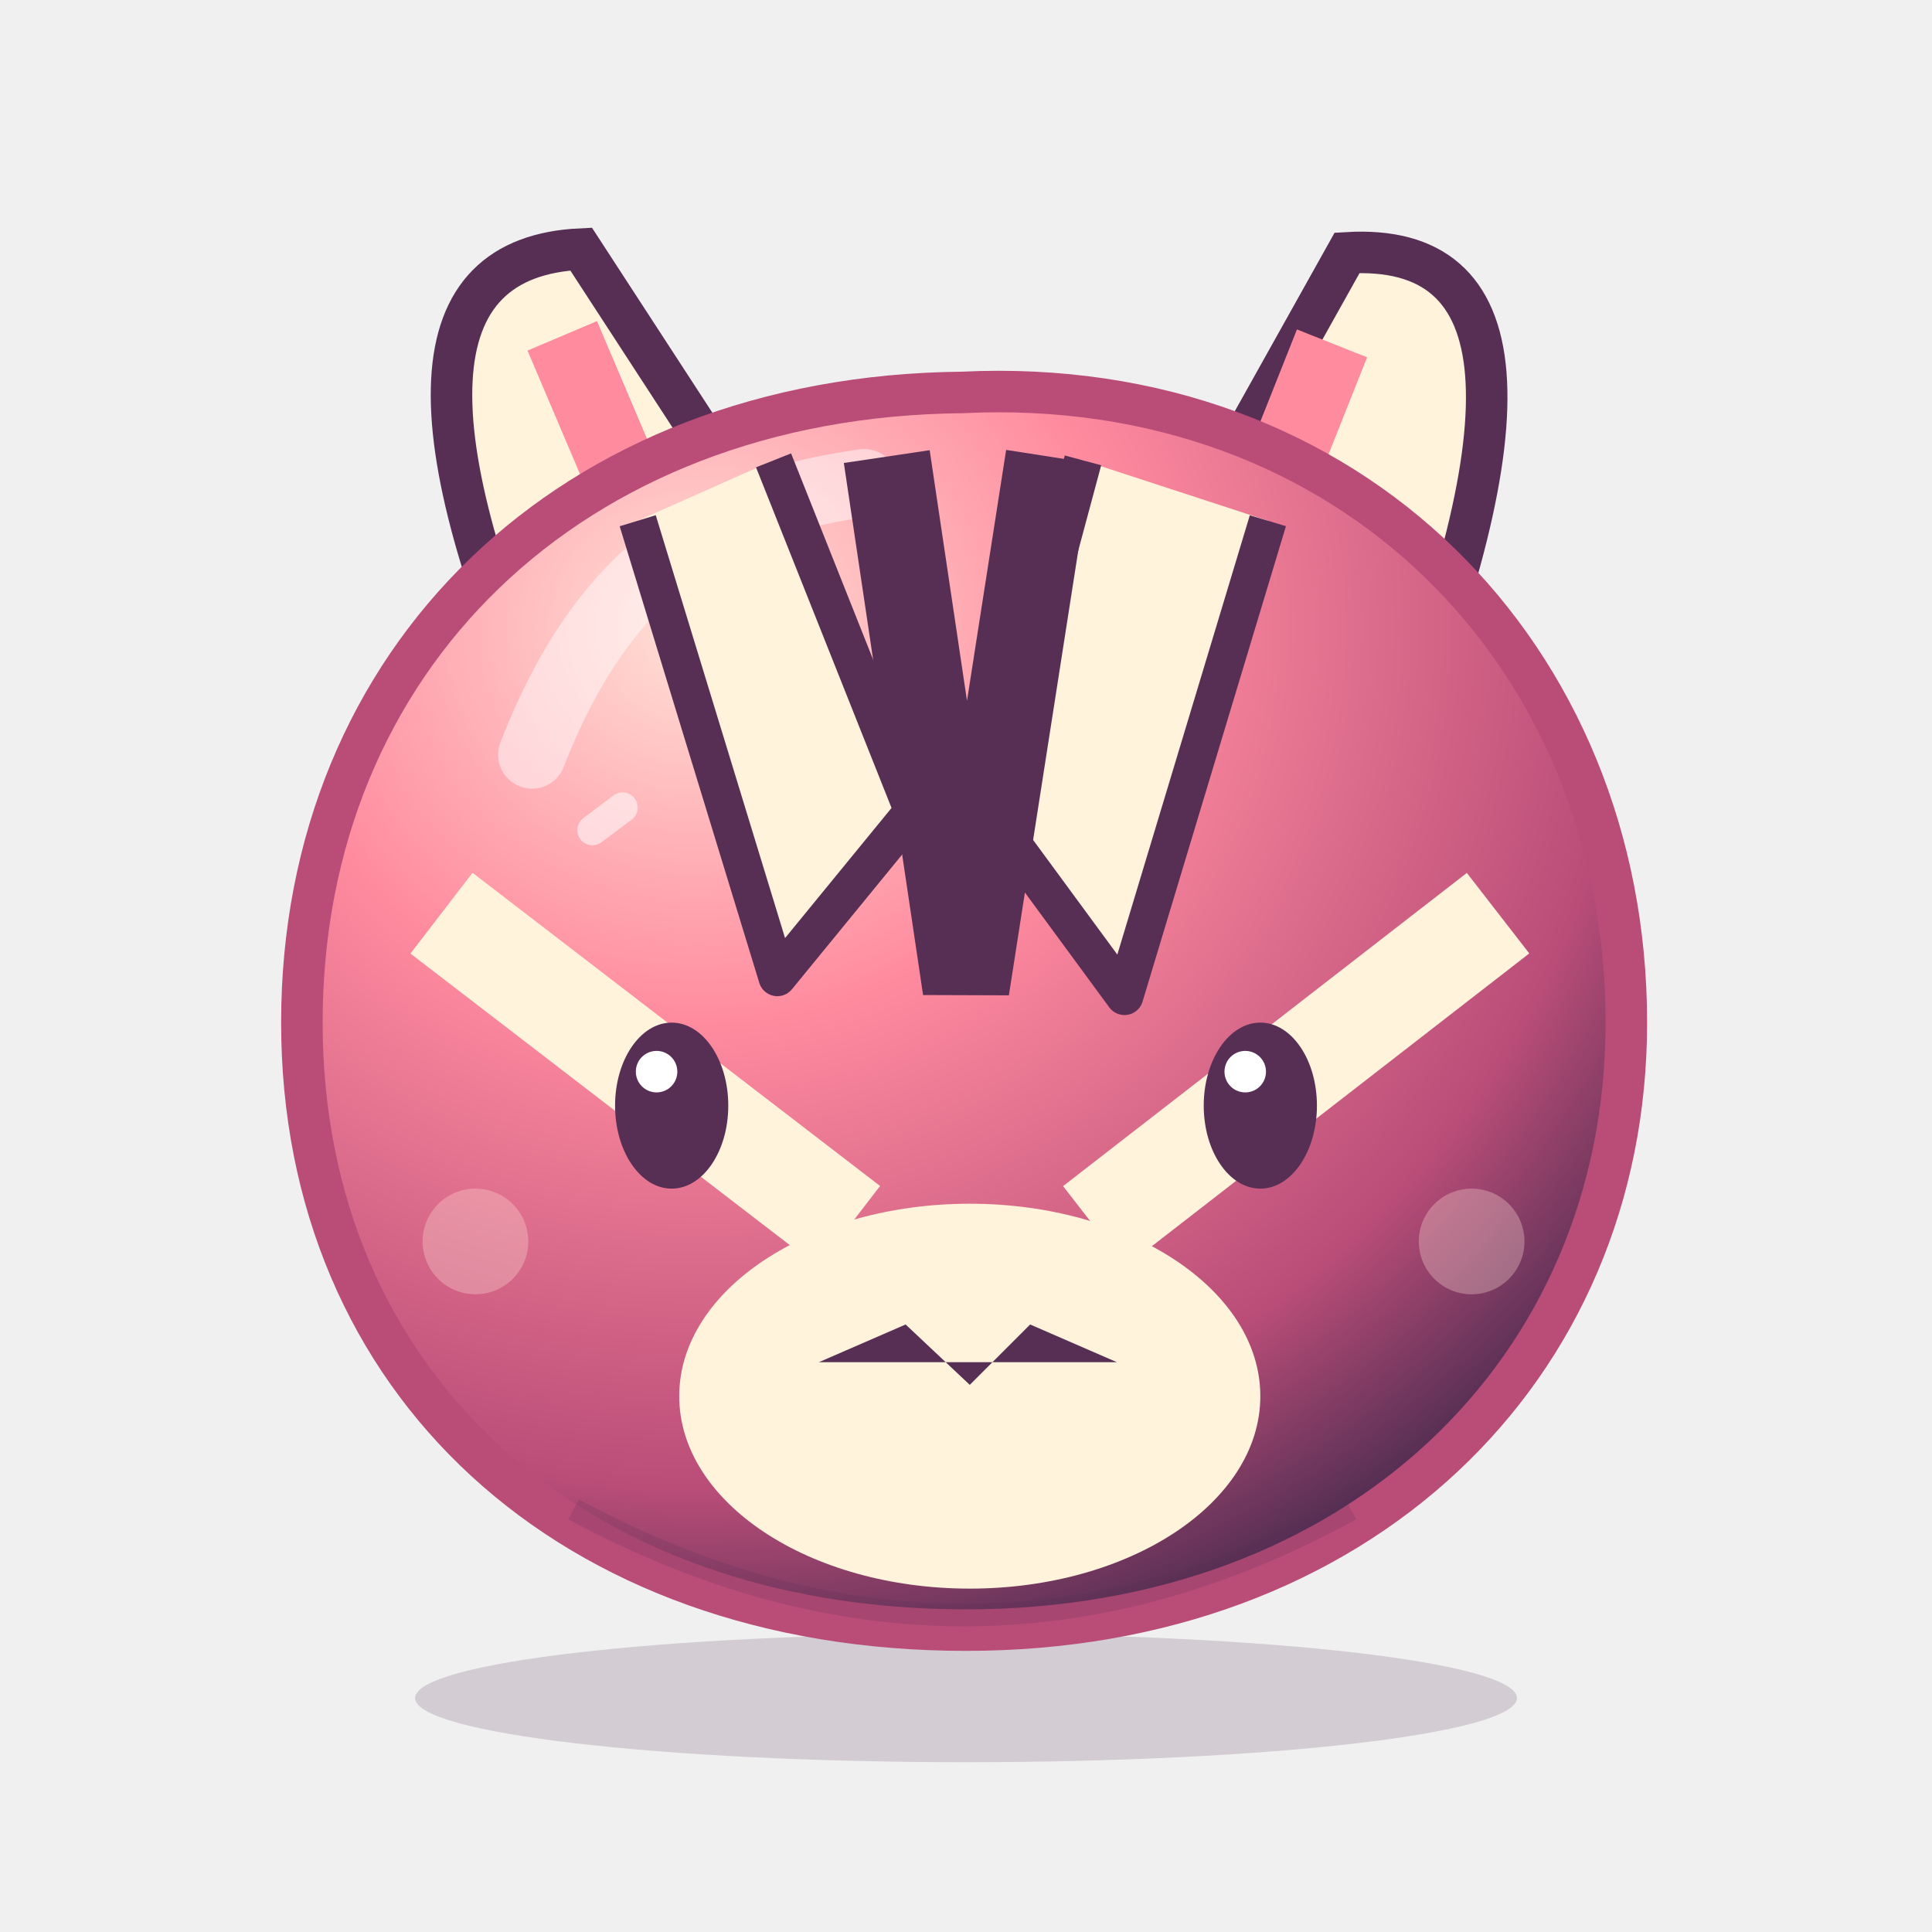
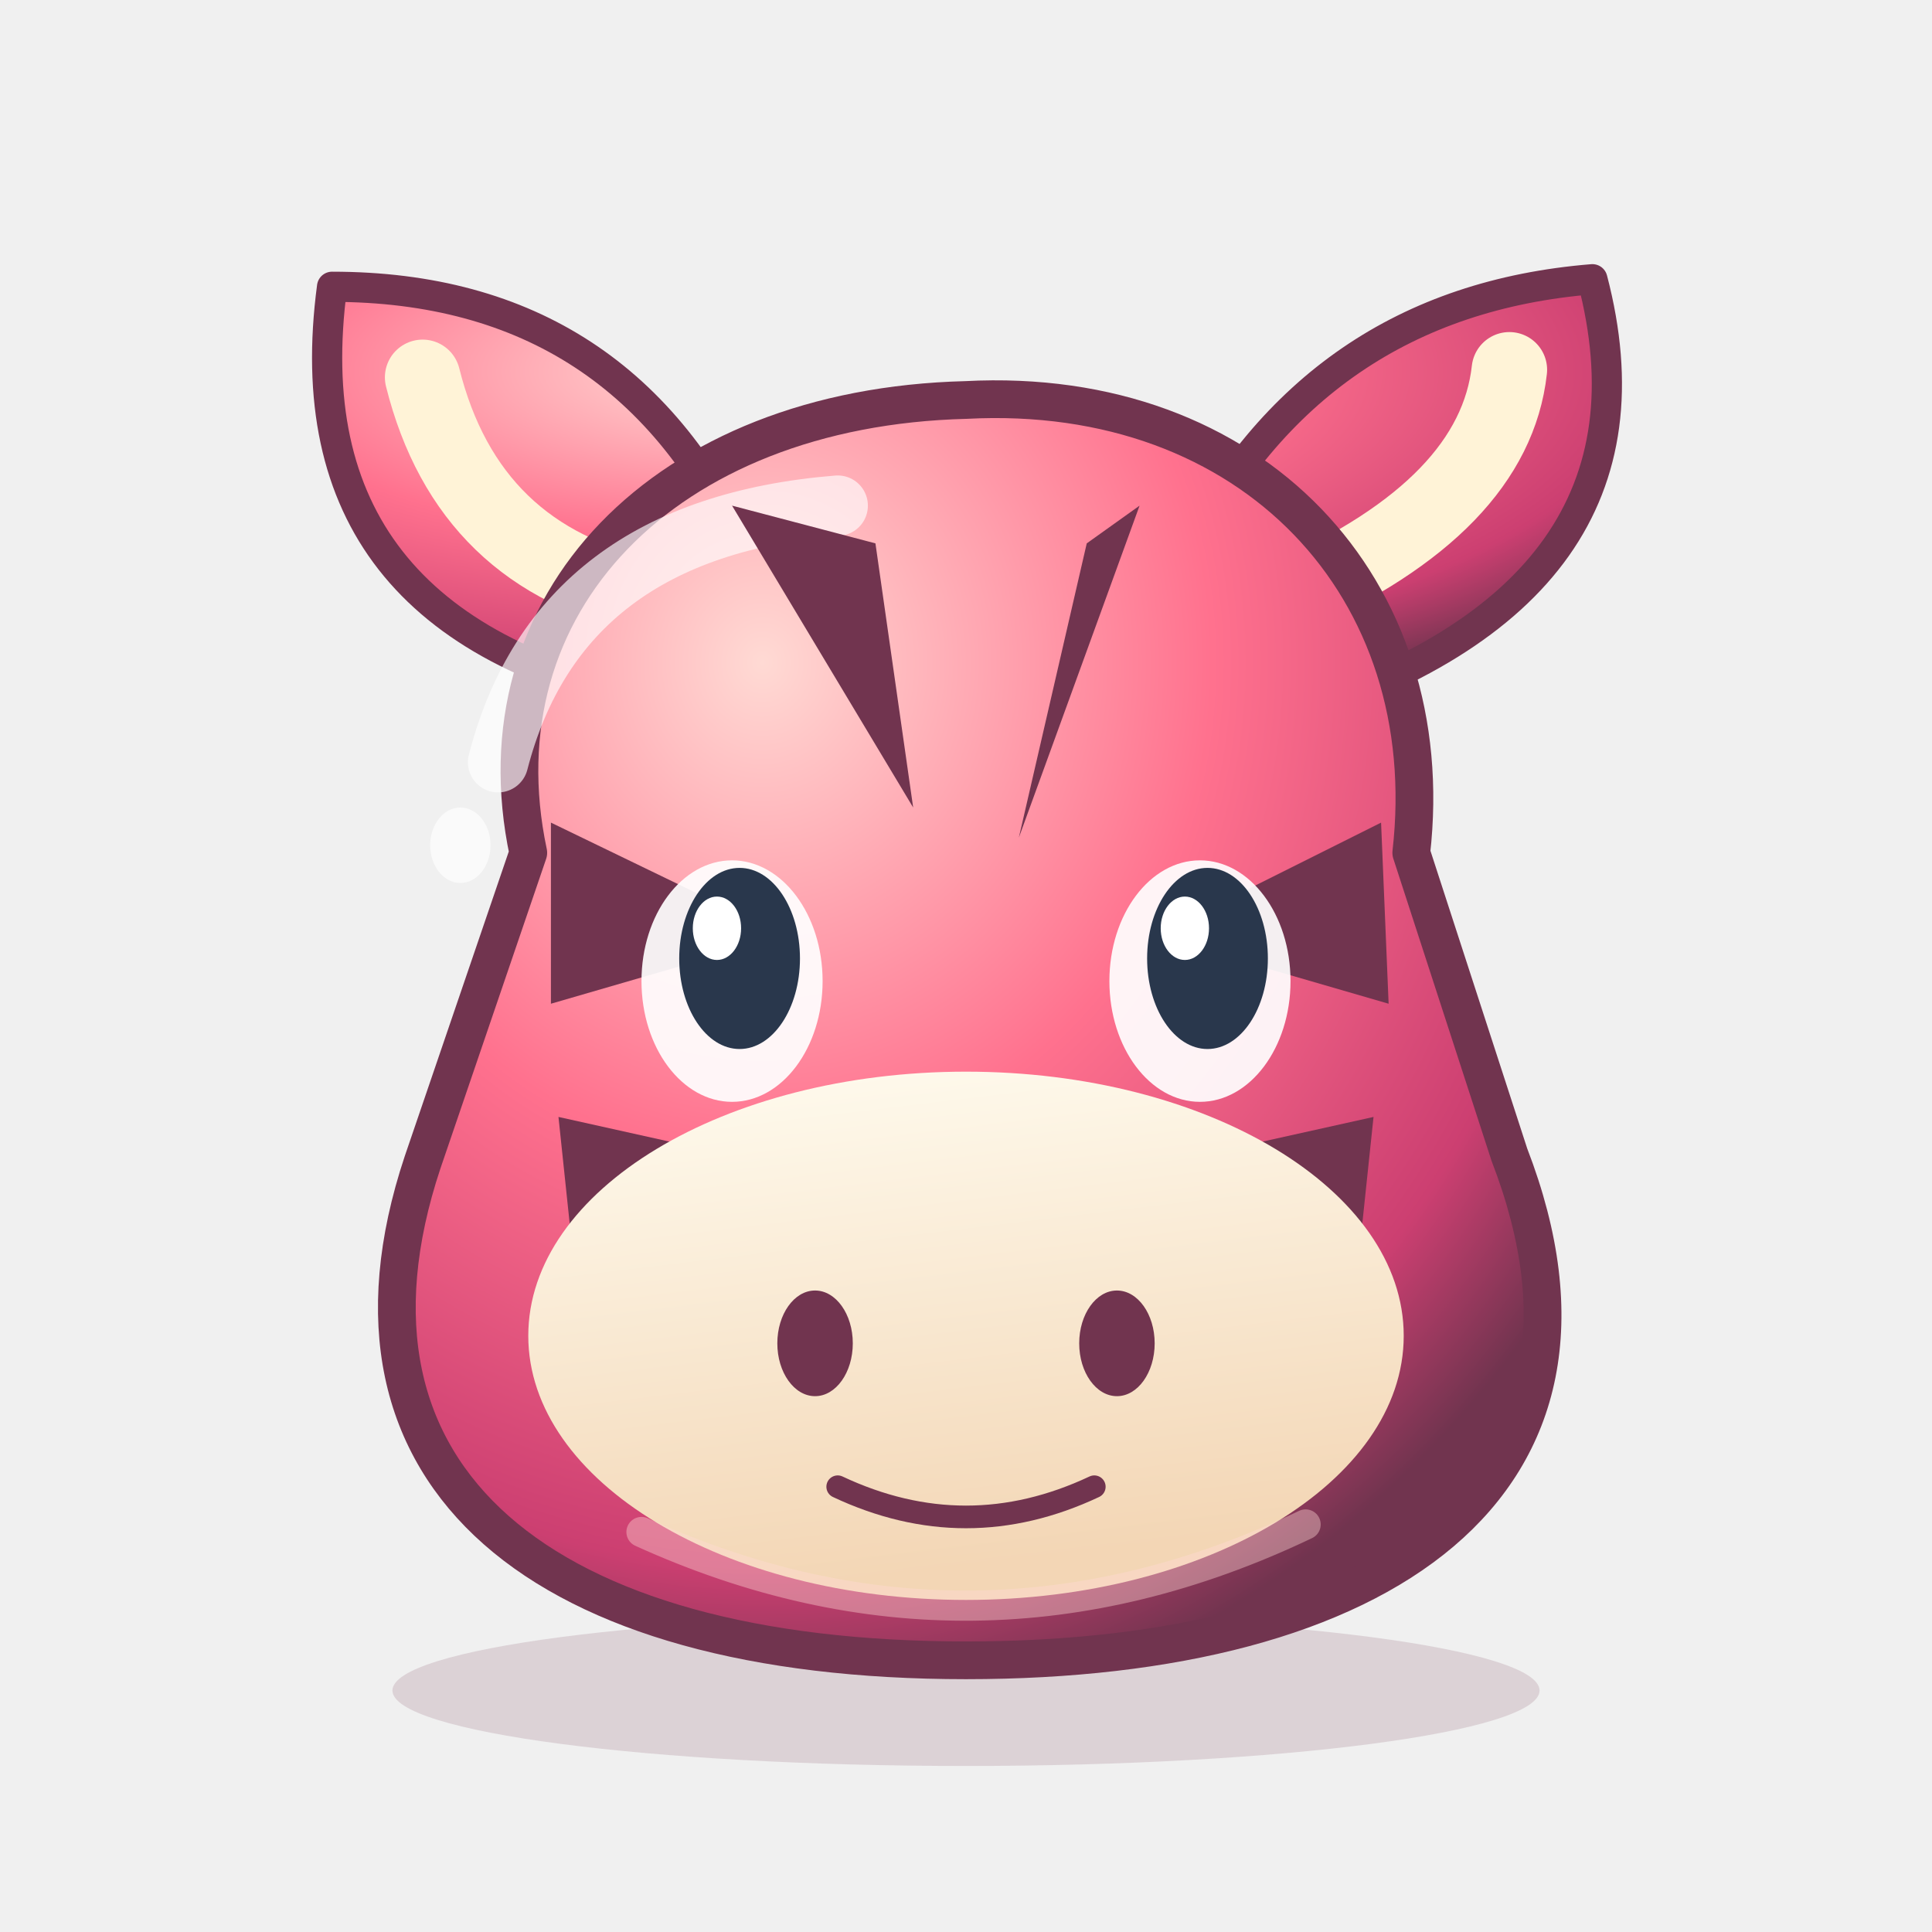
- <svg xmlns="http://www.w3.org/2000/svg" width="256" height="256" viewBox="0 0 512 512">
+ <svg xmlns="http://www.w3.org/2000/svg" width="256" height="256" viewBox="0 0 256 256">
  <defs>
-     <radialGradient id="coat" cx="30%" cy="19%" r="86%">
-       <stop stop-color="#FFE1D7" />
-       <stop offset=".37" stop-color="#FF8B9F" />
-       <stop offset=".81" stop-color="#B94D78" />
-       <stop offset="1" stop-color="#572F54" />
+     <radialGradient id="body" cx=".32" cy=".21" r=".85">
+       <stop stop-color="#FFDAD4" />
+       <stop offset=".46" stop-color="#FF718E" />
+       <stop offset=".84" stop-color="#CC3F71" />
+       <stop offset="1" stop-color="#71344F" />
    </radialGradient>
-     <radialGradient id="glow" cx="38%" cy="26%" r="68%">
-       <stop stop-color="#FFFFFF" stop-opacity=".34" />
-       <stop offset="1" stop-color="#FFFFFF" stop-opacity="0" />
-     </radialGradient>
+     <linearGradient id="cream" x2=".2" y2="1">
+       <stop stop-color="#FFFCF0" />
+       <stop offset="1" stop-color="#F3D6B5" />
+     </linearGradient>
+     <linearGradient id="gold" x2=".6" y2="1">
+       <stop stop-color="#FFF7B3" />
+       <stop offset=".5" stop-color="#FFC75F" />
+       <stop offset="1" stop-color="#D78338" />
+     </linearGradient>
  </defs>
-   <ellipse cx="256" cy="450" rx="146" ry="17" fill="#572F54" opacity=".19" />
-   <path d="M147 199Q89 69 154 66l82 126M286 194l71-127q68-4 11 136" fill="#FFF3DC" stroke="#572F54" stroke-width="11" />
-   <path d="M149 89l34 80m170-78-31 78" stroke="#FF8B9F" stroke-width="20" />
-   <path d="M255 104C358 99 431 174 431 271C431 363 360 432 256 432C151 432 80 366 80 271C80 175 151 105 255 104Z" fill="url(#coat)" stroke="#B94D78" stroke-width="11" />
-   <path d="M141 200C162 146 194 133 229 128" stroke="#FFFFFF" stroke-opacity=".48" stroke-width="18" fill="none" stroke-linecap="round" />
-   <path d="M157 220L165 214" stroke="#FFFFFF" stroke-width="8" stroke-linecap="round" opacity=".55" />
-   <path d="M205 122l37 93-36 44-37-121m118-16-25 93 36 49 38-126" fill="#FFF3DC" stroke="#572F54" stroke-width="10" stroke-linejoin="round" />
-   <path d="M235 121l21 141 22-141" stroke="#572F54" stroke-width="23" fill="none" />
-   <path d="M117 242l108 83m172-83-107 83" fill="none" stroke="#FFF3DC" stroke-width="27" />
-   <ellipse cx="178" cy="293" rx="15" ry="22" fill="#572F54" />
-   <ellipse cx="334" cy="293" rx="15" ry="22" fill="#572F54" />
-   <circle cx="174" cy="284" r="5.5" fill="white" />
-   <circle cx="330" cy="284" r="5.5" fill="white" />
-   <ellipse cx="257" cy="370" rx="77" ry="51" fill="#FFF3DC" />
-   <path d="M217 361l23-10 17 16 16-16 23 10" fill="#572F54" />
-   <path d="M152 400Q256 456 358 400" stroke="#572F54" stroke-opacity=".18" stroke-width="6" fill="none" />
-   <circle cx="126" cy="329" r="14" fill="#FFE1D7" opacity=".32" />
-   <circle cx="390" cy="329" r="14" fill="#FFE1D7" opacity=".32" />
+   <ellipse cx="128" cy="224" rx="76" ry="10" fill="#71344F" opacity=".16" />
+   <path d="M87 93Q38 83 44 38Q83 38 99 74 M157 74Q174 40 211 37Q222 79 170 95" fill="url(#body)" stroke="#71344F" stroke-width="4" stroke-linecap="round" stroke-linejoin="round" />
+   <path d="M56 50Q62 74 86 79 M171 79Q198 67 200 49" fill="none" stroke="#FFF3D7" stroke-width="10" stroke-linecap="round" stroke-linejoin="round" />
+   <path d="M128 53C166 51 191 78 187 113L200 153C217 197 183 220 128 220C72 220 42 196 56 154L70 113C63 80 88 54 128 53Z" fill="url(#body)" stroke="#71344F" stroke-width="5" stroke-linecap="round" stroke-linejoin="round" />
+   <path d="M66 101Q74 70 111 67" fill="none" stroke="#FFFFFF" stroke-width="8" stroke-linecap="round" stroke-linejoin="round" opacity=".65" />
+   <ellipse cx="61" cy="112" rx="4" ry="5" fill="#FFFFFF" opacity=".65" />
+   <path d="M97 67L121 107L116 72" fill="#71344F" />
+   <path d="M151 67L135 111L144 72" fill="#71344F" />
+   <path d="M73 109L104 124L73 133" fill="#71344F" />
+   <path d="M183 109L153 124L184 133" fill="#71344F" />
+   <path d="M74 148L101 154L76 167" fill="#71344F" />
+   <path d="M182 148L155 154L180 167" fill="#71344F" />
+   <ellipse cx="128" cy="177" rx="58" ry="35" fill="url(#cream)" />
+   <ellipse cx="97" cy="130" rx="12" ry="16" fill="#FFFFFF" opacity=".92" />
+   <ellipse cx="98" cy="127" rx="8" ry="12" fill="#29374C" />
+   <ellipse cx="95" cy="123" rx="3.2" ry="4.2" fill="#FFFFFF" />
+   <ellipse cx="159" cy="130" rx="12" ry="16" fill="#FFFFFF" opacity=".92" />
+   <ellipse cx="160" cy="127" rx="8" ry="12" fill="#29374C" />
+   <ellipse cx="157" cy="123" rx="3.2" ry="4.2" fill="#FFFFFF" />
+   <ellipse cx="108" cy="178" rx="5" ry="7" fill="#71344F" />
+   <ellipse cx="148" cy="178" rx="5" ry="7" fill="#71344F" />
+   <path d="M111 197Q128 205 145 197" fill="none" stroke="#71344F" stroke-width="3" stroke-linecap="round" stroke-linejoin="round" />
+   <path d="M85 203Q129 223 173 202" fill="none" stroke="#FFDAD4" stroke-width="4" stroke-linecap="round" stroke-linejoin="round" opacity=".4" />
</svg>
